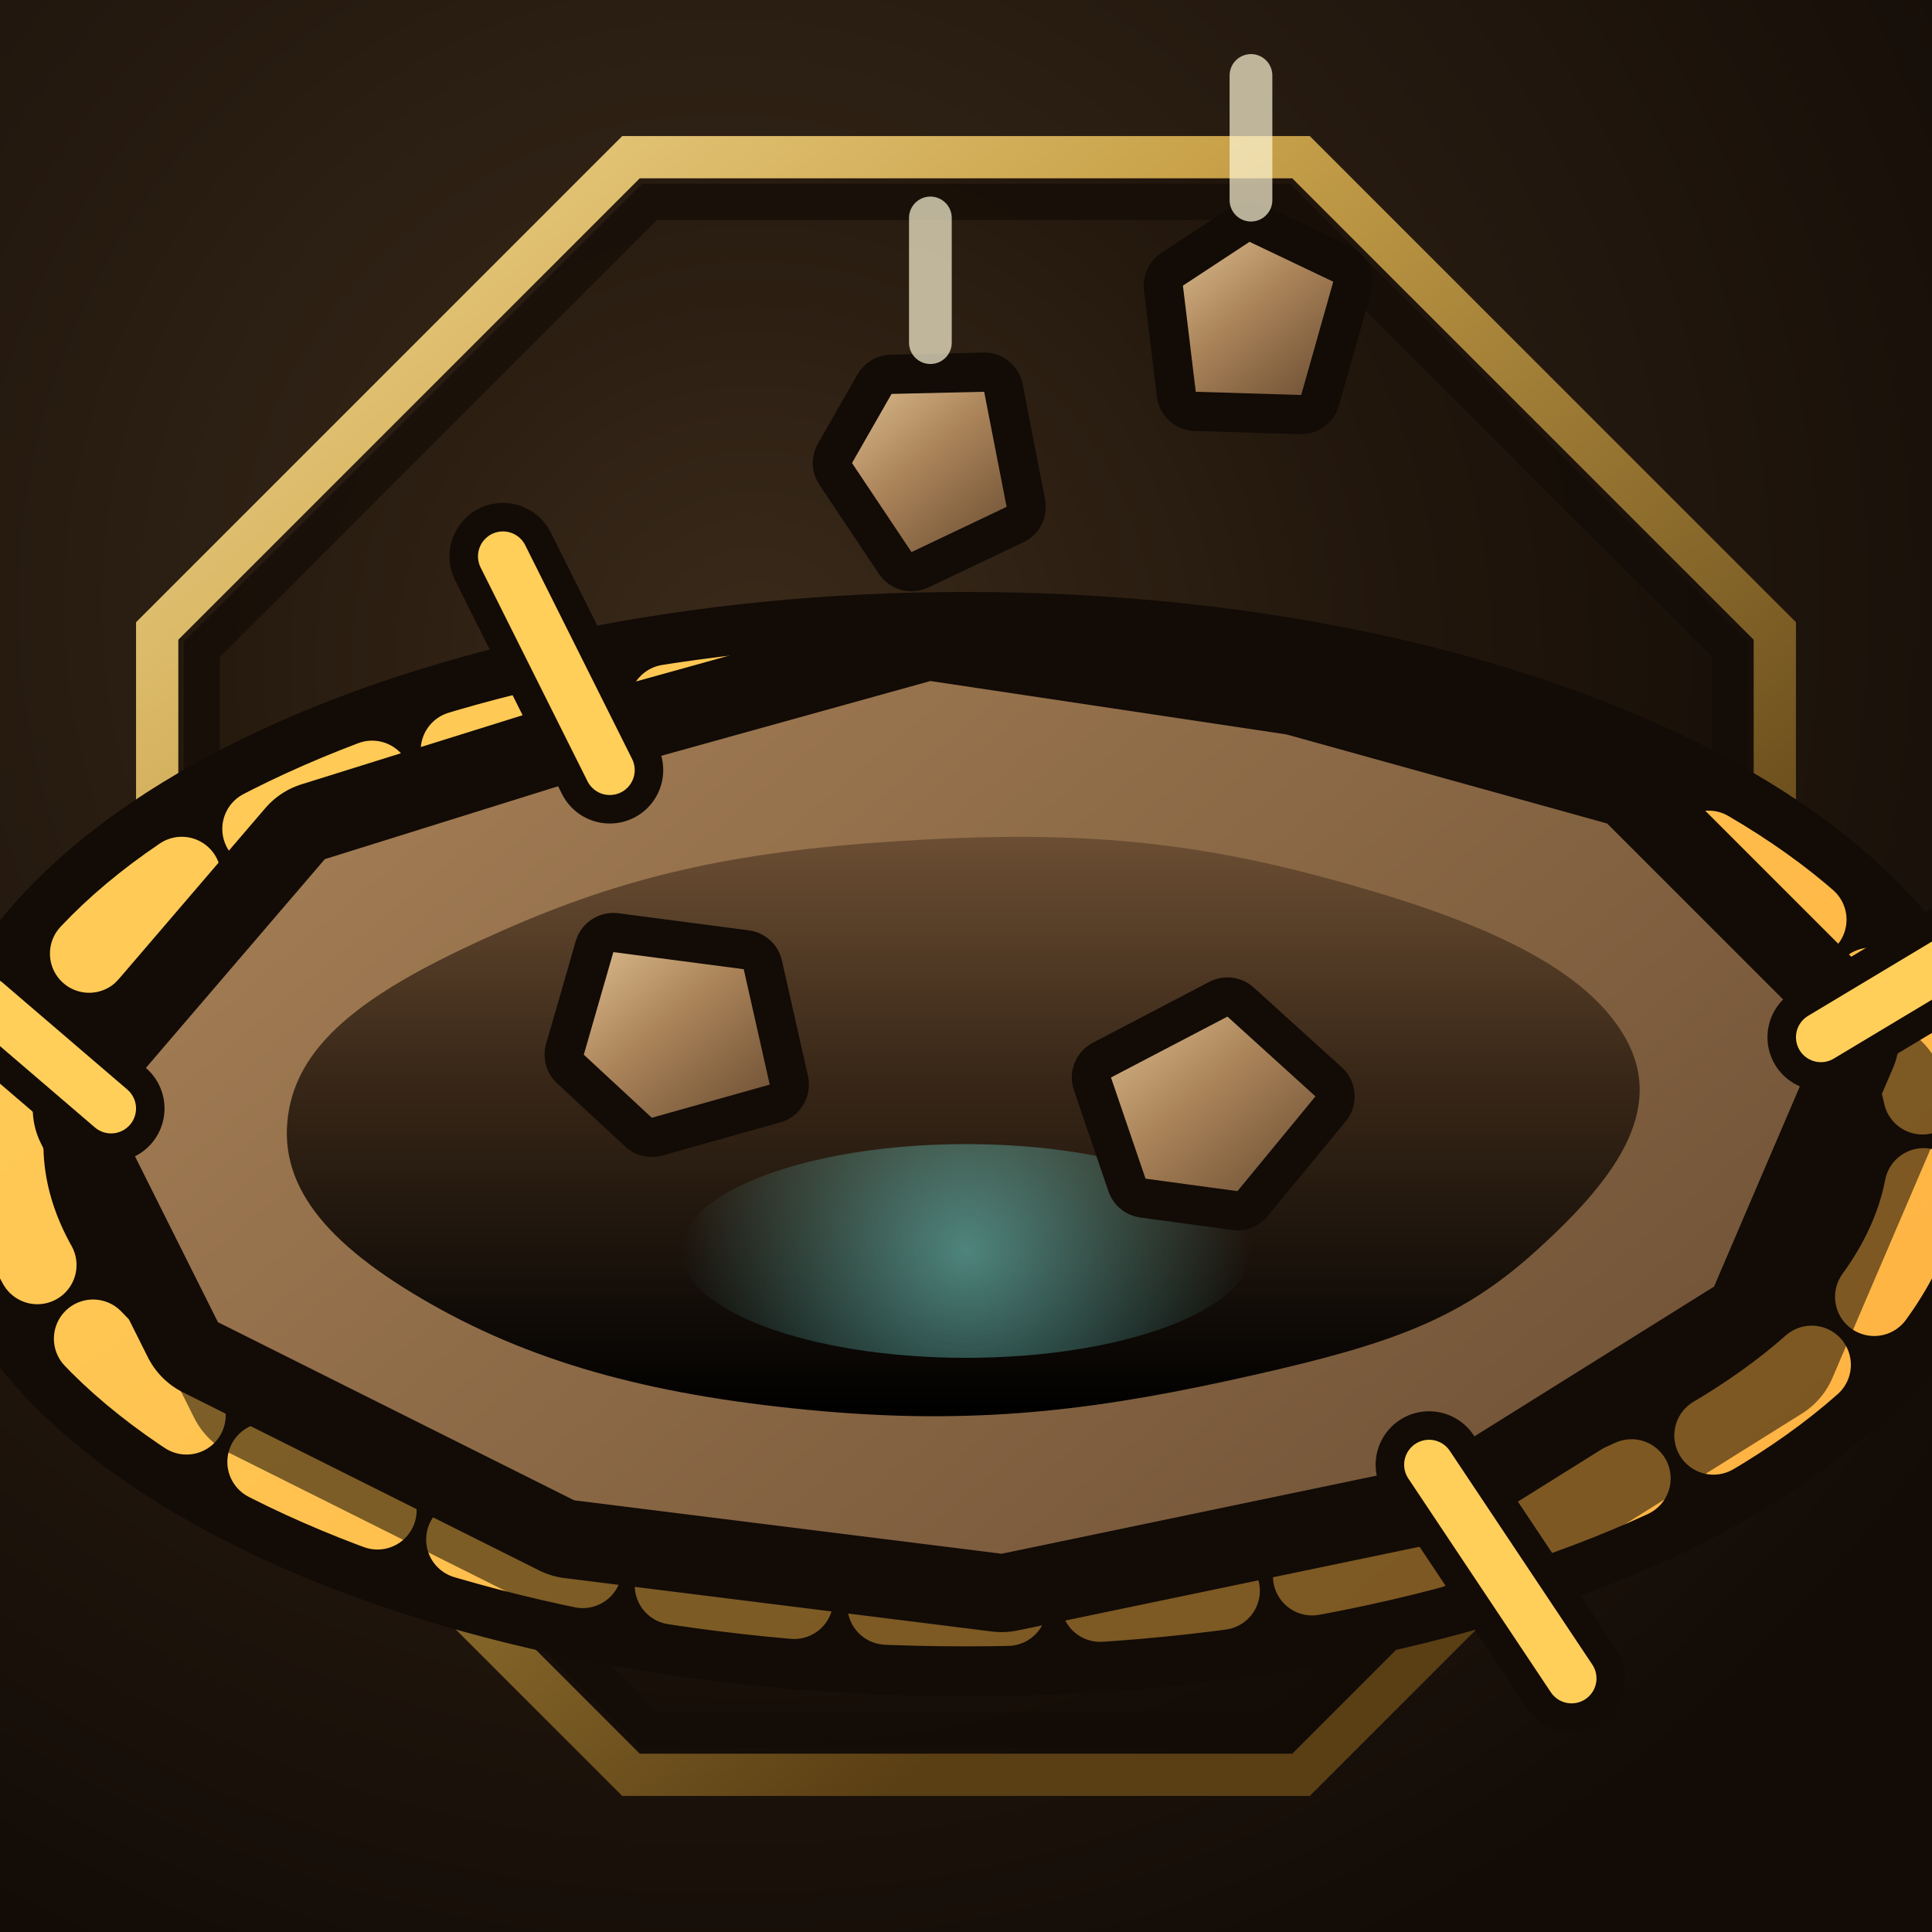
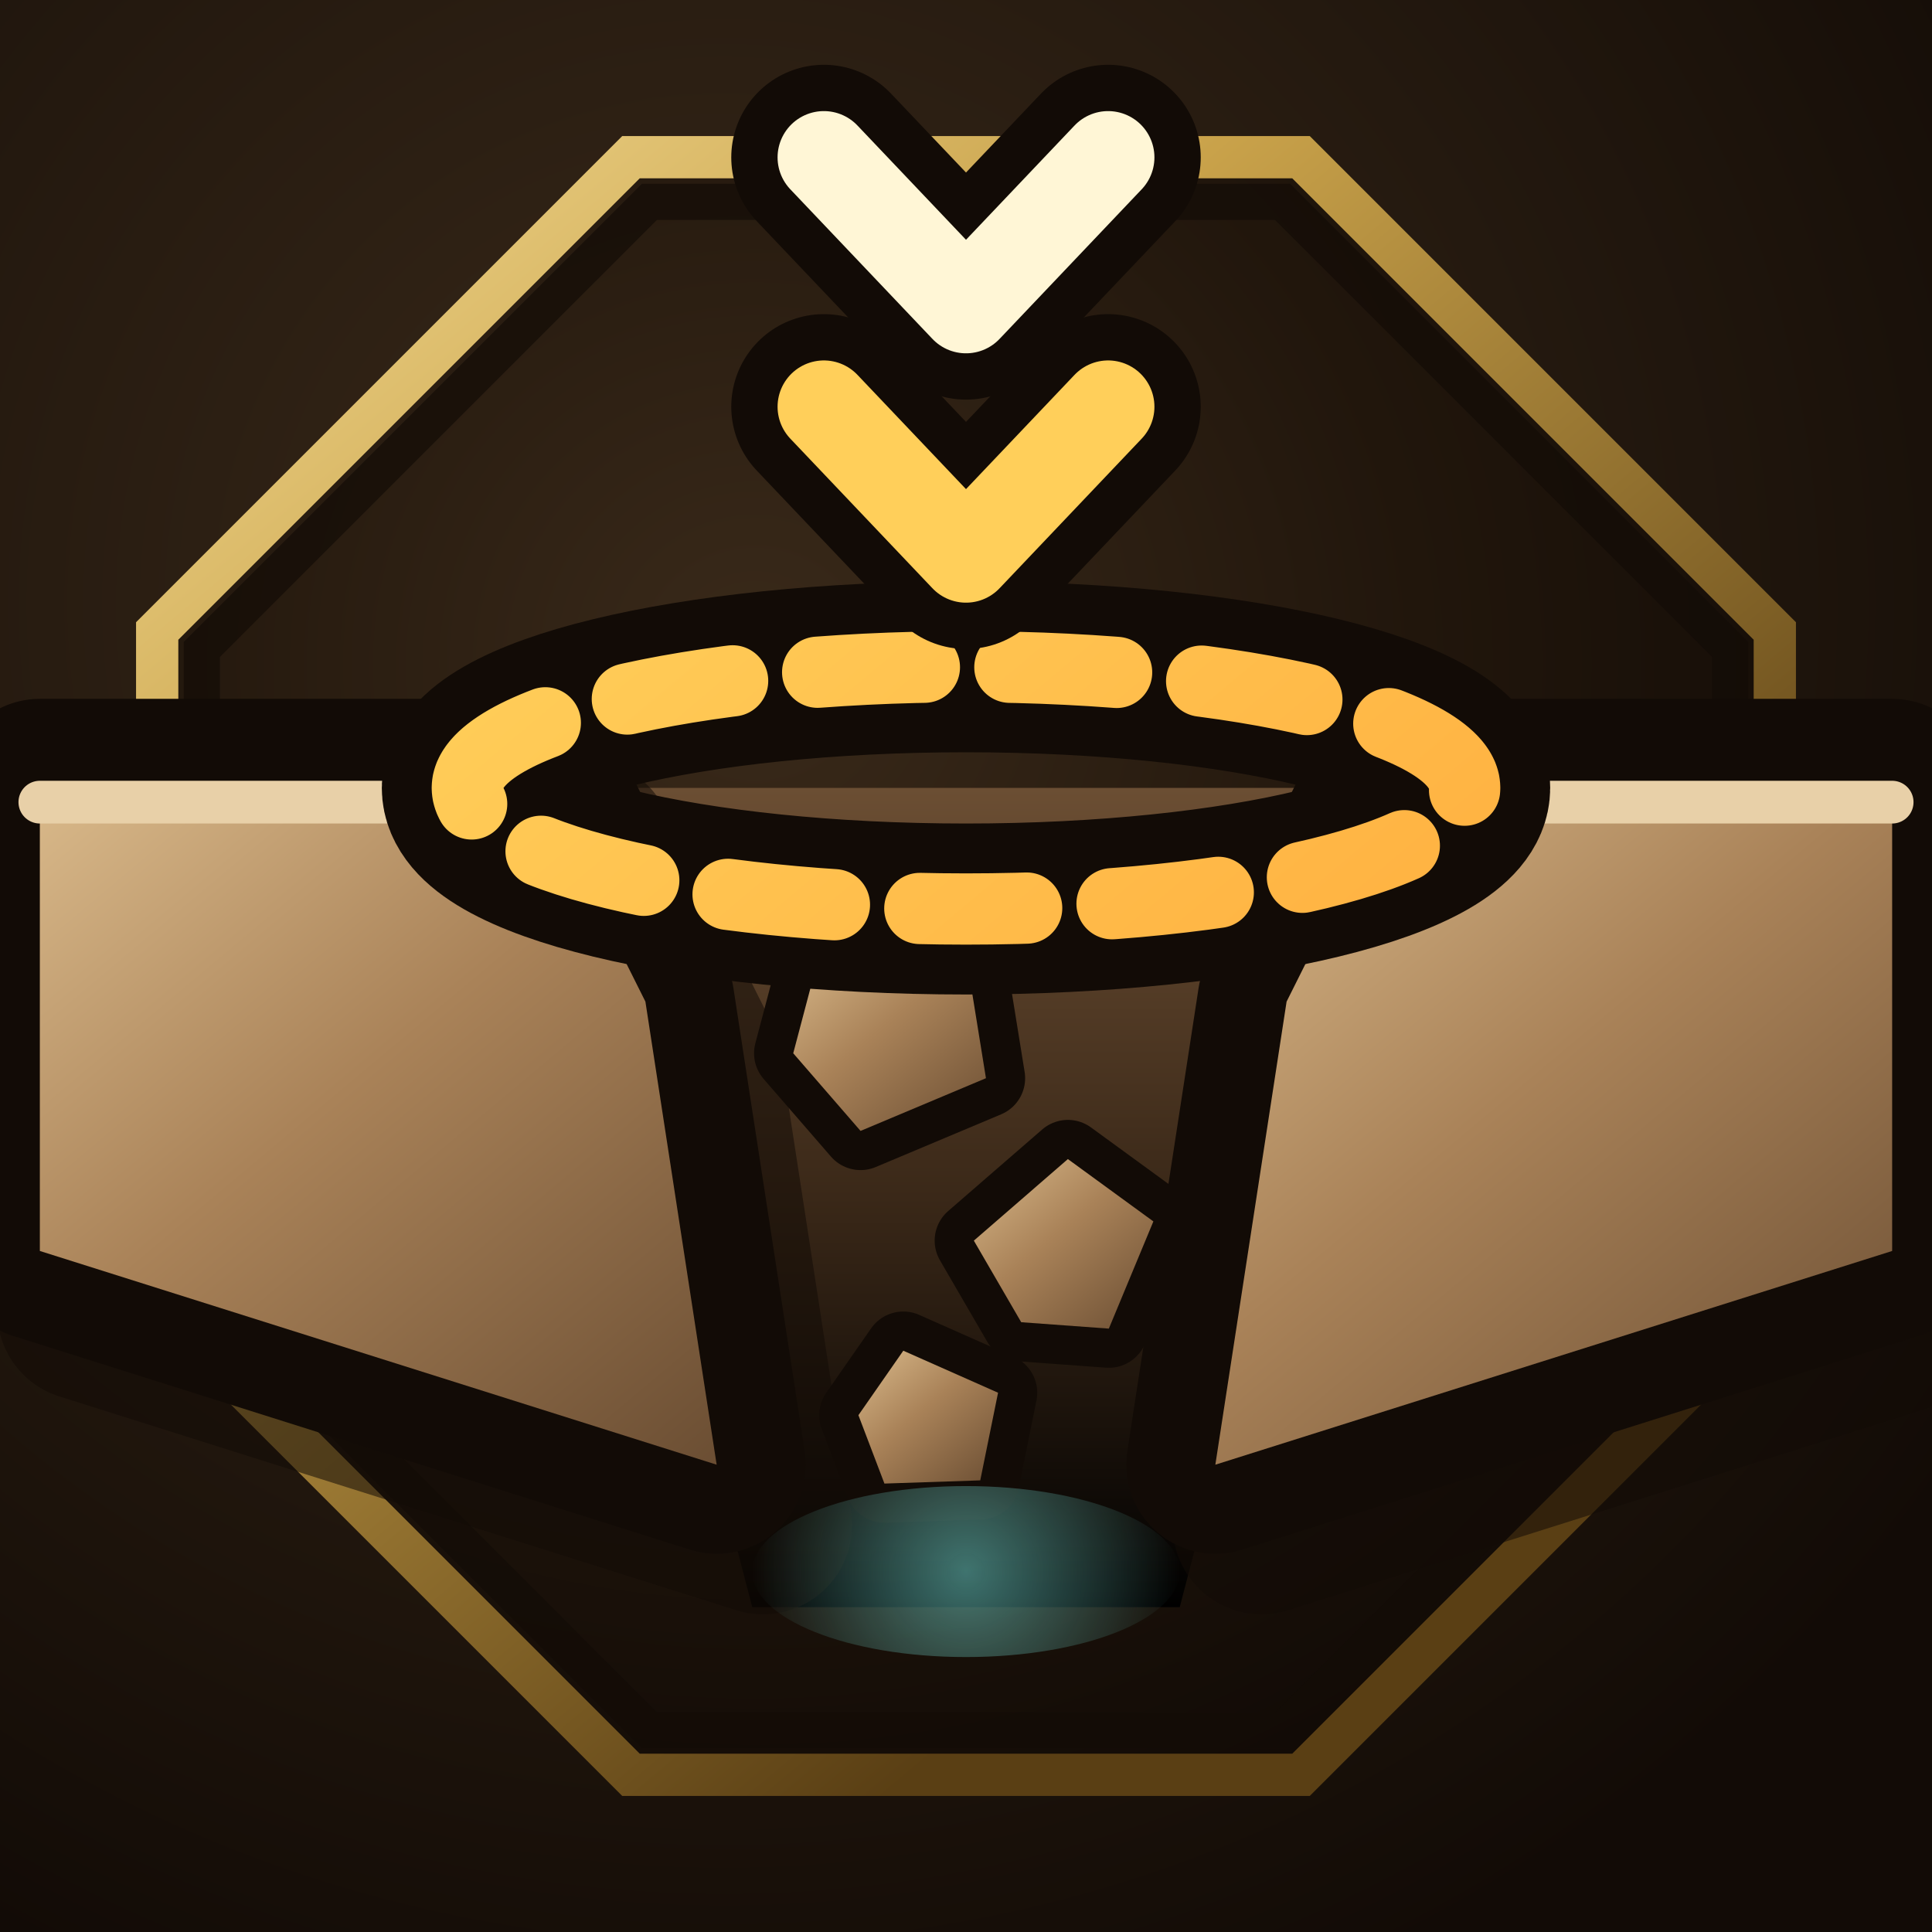
<svg xmlns="http://www.w3.org/2000/svg" width="128" height="128" viewBox="0 0 64 64">
  <defs>
    <radialGradient id="radial-gradient-1" cx="24" cy="20" r="50" gradientUnits="userSpaceOnUse">
      <stop offset="0" stop-color="#3a2a1a" />
      <stop offset="1" stop-color="#120b06" />
    </radialGradient>
    <radialGradient id="radial-gradient-2" cx="25" cy="22" r="40" gradientUnits="userSpaceOnUse">
      <stop offset="0" stop-color="#3a2a1a" />
      <stop offset="0.55" stop-color="#21160c" />
      <stop offset="1" stop-color="#120b06" />
    </radialGradient>
    <linearGradient id="linear-gradient-1" x1="7.103" y1="2.329" x2="56.897" y2="61.671" gradientUnits="userSpaceOnUse">
      <stop offset="0" stop-color="#f4dc94" />
      <stop offset="0.3" stop-color="#c9a24a" />
      <stop offset="0.75" stop-color="#5a3f14" />
      <stop offset="1" stop-color="#5a3f14" />
    </linearGradient>
-     <linearGradient id="linear-gradient-2" x1="10.107" y1="11.809" x2="53.893" y2="63.991" gradientUnits="userSpaceOnUse">
-       <stop offset="0" stop-color="#ffcf5a" />
-       <stop offset="1" stop-color="#ffb040" />
+     <linearGradient id="linear-gradient-2" x1="32" y1="26.1" x2="32" y2="53.24" gradientUnits="userSpaceOnUse">
+       <stop offset="0" stop-color="#6b4e33" />
+       <stop offset="0.5" stop-color="#3a2818" />
+       <stop offset="1" stop-color="#000000" />
    </linearGradient>
-     <linearGradient id="linear-gradient-3" x1="13.181" y1="14.588" x2="50.819" y2="59.442" gradientUnits="userSpaceOnUse">
-       <stop offset="0" stop-color="#a98258" />
+     <linearGradient id="linear-gradient-3" x1="2.378" y1="25.212" x2="22.682" y2="49.408" gradientUnits="userSpaceOnUse">
+       <stop offset="0" stop-color="#d9b98a" />
+       <stop offset="0.45" stop-color="#a98258" />
      <stop offset="1" stop-color="#6b4e33" />
    </linearGradient>
-     <linearGradient id="linear-gradient-4" x1="31.909" y1="46.914" x2="31.909" y2="27.722" gradientUnits="userSpaceOnUse">
-       <stop offset="0" stop-color="#000000" />
-       <stop offset="0.6" stop-color="#3a2818" />
+     <linearGradient id="linear-gradient-4" x1="41.318" y1="25.212" x2="61.622" y2="49.408" gradientUnits="userSpaceOnUse">
+       <stop offset="0" stop-color="#d9b98a" />
+       <stop offset="0.45" stop-color="#a98258" />
      <stop offset="1" stop-color="#6b4e33" />
    </linearGradient>
-     <radialGradient id="radial-gradient-3" cx="32" cy="41.44" r="9.44" gradientUnits="userSpaceOnUse">
+     <linearGradient id="linear-gradient-5" x1="26.648" y1="31.051" x2="32.29" y2="37.775" gradientUnits="userSpaceOnUse">
+       <stop offset="0" stop-color="#d9b98a" />
+       <stop offset="0.45" stop-color="#a98258" />
+       <stop offset="1" stop-color="#6b4e33" />
+     </linearGradient>
+     <linearGradient id="linear-gradient-6" x1="32.622" y1="38.092" x2="37.845" y2="44.316" gradientUnits="userSpaceOnUse">
+       <stop offset="0" stop-color="#d9b98a" />
+       <stop offset="0.45" stop-color="#a98258" />
+       <stop offset="1" stop-color="#6b4e33" />
+     </linearGradient>
+     <linearGradient id="linear-gradient-7" x1="28.71" y1="44.514" x2="32.788" y2="49.375" gradientUnits="userSpaceOnUse">
+       <stop offset="0" stop-color="#d9b98a" />
+       <stop offset="0.45" stop-color="#a98258" />
+       <stop offset="1" stop-color="#6b4e33" />
+     </linearGradient>
+     <radialGradient id="radial-gradient-3" cx="32" cy="52.06" r="7.08" gradientUnits="userSpaceOnUse">
      <stop offset="0" stop-color="#6fd0c8" />
      <stop offset="0.45" stop-color="#6fd0c8" stop-opacity="0.55" />
      <stop offset="1" stop-color="#6fd0c8" stop-opacity="0" />
    </radialGradient>
-     <linearGradient id="linear-gradient-5" x1="19.795" y1="31.157" x2="25.042" y2="37.41" gradientUnits="userSpaceOnUse">
-       <stop offset="0" stop-color="#d9b98a" />
-       <stop offset="0.45" stop-color="#a98258" />
-       <stop offset="1" stop-color="#6b4e33" />
-     </linearGradient>
-     <linearGradient id="linear-gradient-6" x1="37.366" y1="33.203" x2="43.012" y2="39.931" gradientUnits="userSpaceOnUse">
-       <stop offset="0" stop-color="#d9b98a" />
-       <stop offset="0.45" stop-color="#a98258" />
-       <stop offset="1" stop-color="#6b4e33" />
-     </linearGradient>
-     <linearGradient id="linear-gradient-7" x1="28.419" y1="12.815" x2="33.15" y2="18.452" gradientUnits="userSpaceOnUse">
-       <stop offset="0" stop-color="#d9b98a" />
-       <stop offset="0.45" stop-color="#a98258" />
-       <stop offset="1" stop-color="#6b4e33" />
-     </linearGradient>
-     <linearGradient id="linear-gradient-8" x1="39.398" y1="7.833" x2="43.954" y2="13.262" gradientUnits="userSpaceOnUse">
-       <stop offset="0" stop-color="#d9b98a" />
-       <stop offset="0.45" stop-color="#a98258" />
-       <stop offset="1" stop-color="#6b4e33" />
+     <linearGradient id="linear-gradient-8" x1="22.13" y1="14.338" x2="41.87" y2="37.862" gradientUnits="userSpaceOnUse">
+       <stop offset="0" stop-color="#ffcf5a" />
+       <stop offset="1" stop-color="#ffb040" />
    </linearGradient>
  </defs>
  <g>
    <rect x="0" y="0" width="64" height="64" fill="url(#radial-gradient-1)" />
    <polygon points="43.098,5.207 58.793,20.902 58.793,43.098 43.098,58.793 20.902,58.793 5.207,43.098 5.207,20.902 20.902,5.207" fill="url(#radial-gradient-2)" stroke="url(#linear-gradient-1)" stroke-width="1.4" stroke-miterlimit="10" />
    <polygon points="42.486,6.686 57.314,21.514 57.314,42.486 42.486,57.314 21.514,57.314 6.686,42.486 6.686,21.514 21.514,6.686" fill="none" stroke="#120b06" stroke-width="1.2" stroke-miterlimit="10" opacity="0.7" />
    <g>
-       <ellipse cx="32" cy="37.9" rx="31.86" ry="15.34" fill="none" stroke="#120b06" stroke-width="5.9" stroke-miterlimit="10" />
-       <path d="M0.14 37.9 C0.14 29.428 14.404 22.56 32 22.56 C49.596 22.56 63.86 29.428 63.86 37.9 C63.86 46.372 49.596 53.24 32 53.24 C14.404 53.24 0.14 46.372 0.14 37.9 Z" fill="none" stroke="url(#linear-gradient-2)" stroke-width="2.596" stroke-linecap="round" stroke-miterlimit="10" stroke-dasharray="4.012 3.068" />
-       <polygon points="5.214,38.726 12.294,30.466 21.734,27.516 32.354,24.566 44.154,26.336 54.774,29.286 61.854,36.366 58.314,44.626 48.874,50.526 34.714,53.476 20.554,51.706 8.754,45.806" fill="#120b06" stroke="#120b06" stroke-width="5.192" stroke-linecap="round" stroke-linejoin="round" opacity="0.55" />
-       <polygon points="3.68,36.72 10.76,28.46 20.2,25.51 30.82,22.56 42.62,24.33 53.24,27.28 60.32,34.36 56.78,42.62 47.34,48.52 33.18,51.47 19.02,49.7 7.22,43.8" fill="#120b06" stroke="#120b06" stroke-width="5.192" stroke-linecap="round" stroke-linejoin="round" />
-       <polygon points="3.68,36.72 10.76,28.46 20.2,25.51 30.82,22.56 42.62,24.33 53.24,27.28 60.32,34.36 56.78,42.62 47.34,48.52 33.18,51.47 19.02,49.7 7.22,43.8" fill="url(#linear-gradient-3)" />
-       <path d="M9.58 36.72 C10.052 34.242 12.648 32.59 16.66 30.82 C20.672 29.05 24.212 28.224 29.64 27.87 C35.068 27.516 38.962 27.752 43.8 29.05 C48.638 30.348 52.414 31.882 53.83 34.36 C55.246 36.838 53.358 39.198 50.88 41.44 C48.402 43.682 46.16 44.508 41.44 45.57 C36.72 46.632 32.708 47.222 27.28 46.75 C21.852 46.278 17.84 45.216 14.3 43.21 C10.76 41.204 9.108 39.198 9.58 36.72 Z" fill="url(#linear-gradient-4)" />
-       <ellipse cx="32" cy="41.44" rx="9.44" ry="3.54" fill="url(#radial-gradient-3)" opacity="0.6" />
-       <polygon points="20.318,31.54 24.637,32.106 25.498,35.929 21.592,37.027 19.339,34.938" fill="#120b06" stroke="#120b06" stroke-width="2.596" stroke-linecap="round" stroke-linejoin="round" />
-       <polygon points="20.318,31.54 24.637,32.106 25.498,35.929 21.592,37.027 19.339,34.938" fill="url(#linear-gradient-5)" />
-       <polygon points="36.803,35.693 40.661,33.676 43.576,36.319 40.992,39.458 37.947,39.045" fill="#120b06" stroke="#120b06" stroke-width="2.596" stroke-linecap="round" stroke-linejoin="round" />
-       <polygon points="36.803,35.693 40.661,33.676 43.576,36.319 40.992,39.458 37.947,39.045" fill="url(#linear-gradient-6)" />
-       <line x1="60.32" y1="34.36" x2="66.22" y2="30.82" fill="none" stroke="#120b06" stroke-width="3.54" stroke-linecap="round" stroke-linejoin="round" />
-       <line x1="60.32" y1="34.36" x2="66.22" y2="30.82" fill="none" stroke="#ffcf5a" stroke-width="1.652" stroke-linecap="round" stroke-linejoin="round" />
-       <line x1="3.68" y1="36.72" x2="-0.45" y2="33.18" fill="none" stroke="#120b06" stroke-width="3.54" stroke-linecap="round" stroke-linejoin="round" />
-       <line x1="3.68" y1="36.72" x2="-0.45" y2="33.18" fill="none" stroke="#ffcf5a" stroke-width="1.652" stroke-linecap="round" stroke-linejoin="round" />
-       <line x1="47.34" y1="48.52" x2="52.06" y2="55.6" fill="none" stroke="#120b06" stroke-width="3.54" stroke-linecap="round" stroke-linejoin="round" />
-       <line x1="47.34" y1="48.52" x2="52.06" y2="55.6" fill="none" stroke="#ffcf5a" stroke-width="1.652" stroke-linecap="round" stroke-linejoin="round" />
-       <line x1="20.2" y1="25.51" x2="16.66" y2="18.43" fill="none" stroke="#120b06" stroke-width="3.54" stroke-linecap="round" stroke-linejoin="round" />
-       <line x1="20.2" y1="25.51" x2="16.66" y2="18.43" fill="none" stroke="#ffcf5a" stroke-width="1.652" stroke-linecap="round" stroke-linejoin="round" />
-       <polygon points="32.602,12.978 33.345,16.79 30.195,18.288 28.224,15.338 29.534,13.049" fill="#120b06" stroke="#120b06" stroke-width="2.596" stroke-linecap="round" stroke-linejoin="round" />
-       <polygon points="32.602,12.978 33.345,16.79 30.195,18.288 28.224,15.338 29.534,13.049" fill="url(#linear-gradient-7)" />
-       <line x1="30.82" y1="11.35" x2="30.82" y2="7.22" fill="none" stroke="#fff6d6" stroke-width="1.416" stroke-linecap="round" stroke-linejoin="round" opacity="0.7" />
-       <polygon points="44.166,9.332 43.104,13.085 39.611,12.978 39.186,9.462 41.393,8.011" fill="#120b06" stroke="#120b06" stroke-width="2.596" stroke-linecap="round" stroke-linejoin="round" />
-       <polygon points="44.166,9.332 43.104,13.085 39.611,12.978 39.186,9.462 41.393,8.011" fill="url(#linear-gradient-8)" />
-       <line x1="41.44" y1="6.63" x2="41.44" y2="2.5" fill="none" stroke="#fff6d6" stroke-width="1.416" stroke-linecap="round" stroke-linejoin="round" opacity="0.7" />
+       <polygon points="17.84,26.1 46.16,26.1 39.08,53.24 24.92,53.24" fill="url(#linear-gradient-2)" />
+       <polygon points="2.854,28.106 19.374,28.106 22.914,35.186 25.274,50.526 2.854,43.446" fill="#120b06" stroke="#120b06" stroke-width="5.9" stroke-linecap="round" stroke-linejoin="round" opacity="0.55" />
+       <polygon points="1.32,26.1 17.84,26.1 21.38,33.18 23.74,48.52 1.32,41.44" fill="#120b06" stroke="#120b06" stroke-width="5.9" stroke-linecap="round" stroke-linejoin="round" />
+       <polygon points="1.32,26.1 17.84,26.1 21.38,33.18 23.74,48.52 1.32,41.44" fill="url(#linear-gradient-3)" />
+       <line x1="1.32" y1="26.572" x2="17.84" y2="26.572" fill="none" stroke="#e8d0a8" stroke-width="1.416" stroke-linecap="round" stroke-linejoin="round" />
+       <polygon points="64.214,28.106 47.694,28.106 44.154,35.186 41.794,50.526 64.214,43.446" fill="#120b06" stroke="#120b06" stroke-width="5.9" stroke-linecap="round" stroke-linejoin="round" opacity="0.55" />
+       <polygon points="62.68,26.1 46.16,26.1 42.62,33.18 40.26,48.52 62.68,41.44" fill="#120b06" stroke="#120b06" stroke-width="5.9" stroke-linecap="round" stroke-linejoin="round" />
+       <polygon points="62.68,26.1 46.16,26.1 42.62,33.18 40.26,48.52 62.68,41.44" fill="url(#linear-gradient-4)" />
+       <line x1="62.68" y1="26.572" x2="46.16" y2="26.572" fill="none" stroke="#e8d0a8" stroke-width="1.416" stroke-linecap="round" stroke-linejoin="round" />
+       <polygon points="27.209,31.363 32.012,31.705 32.661,35.717 28.507,37.463 26.277,34.891" fill="#120b06" stroke="#120b06" stroke-width="2.596" stroke-linecap="round" stroke-linejoin="round" />
+       <polygon points="27.209,31.363 32.012,31.705 32.661,35.717 28.507,37.463 26.277,34.891" fill="url(#linear-gradient-5)" />
+       <polygon points="32.26,41.098 35.375,38.396 38.207,40.461 36.732,44.012 33.829,43.8" fill="#120b06" stroke="#120b06" stroke-width="2.596" stroke-linecap="round" stroke-linejoin="round" />
+       <polygon points="32.26,41.098 35.375,38.396 38.207,40.461 36.732,44.012 33.829,43.8" fill="url(#linear-gradient-6)" />
+       <polygon points="29.923,44.744 33.062,46.136 32.472,49.039 29.298,49.145 28.436,46.88" fill="#120b06" stroke="#120b06" stroke-width="2.596" stroke-linecap="round" stroke-linejoin="round" />
+       <polygon points="29.923,44.744 33.062,46.136 32.472,49.039 29.298,49.145 28.436,46.88" fill="url(#linear-gradient-7)" />
+       <ellipse cx="32" cy="52.06" rx="7.08" ry="2.832" fill="url(#radial-gradient-3)" opacity="0.55" />
+       <ellipse cx="32" cy="26.1" rx="16.52" ry="4.012" fill="none" stroke="#120b06" stroke-width="5.664" stroke-miterlimit="10" />
+       <path d="M15.48 26.1 C15.48 23.884 22.876 22.088 32 22.088 C41.124 22.088 48.52 23.884 48.52 26.1 C48.52 28.316 41.124 30.112 32 30.112 C22.876 30.112 15.48 28.316 15.48 26.1 Z" fill="none" stroke="url(#linear-gradient-8)" stroke-width="2.36" stroke-linecap="round" stroke-miterlimit="10" stroke-dasharray="3.54 2.832" />
+       <polyline points="27.292,5.214 32,10.17 36.708,5.214" fill="none" stroke="#120b06" stroke-width="6.136" stroke-linecap="round" stroke-linejoin="round" />
+       <polyline points="27.292,5.214 32,10.17 36.708,5.214" fill="none" stroke="#fff6d6" stroke-width="3.068" stroke-linecap="round" stroke-linejoin="round" />
+       <polyline points="27.292,13.474 32,18.43 36.708,13.474" fill="none" stroke="#120b06" stroke-width="6.136" stroke-linecap="round" stroke-linejoin="round" />
+       <polyline points="27.292,13.474 32,18.43 36.708,13.474" fill="none" stroke="#ffcf5a" stroke-width="3.068" stroke-linecap="round" stroke-linejoin="round" />
    </g>
  </g>
</svg>
